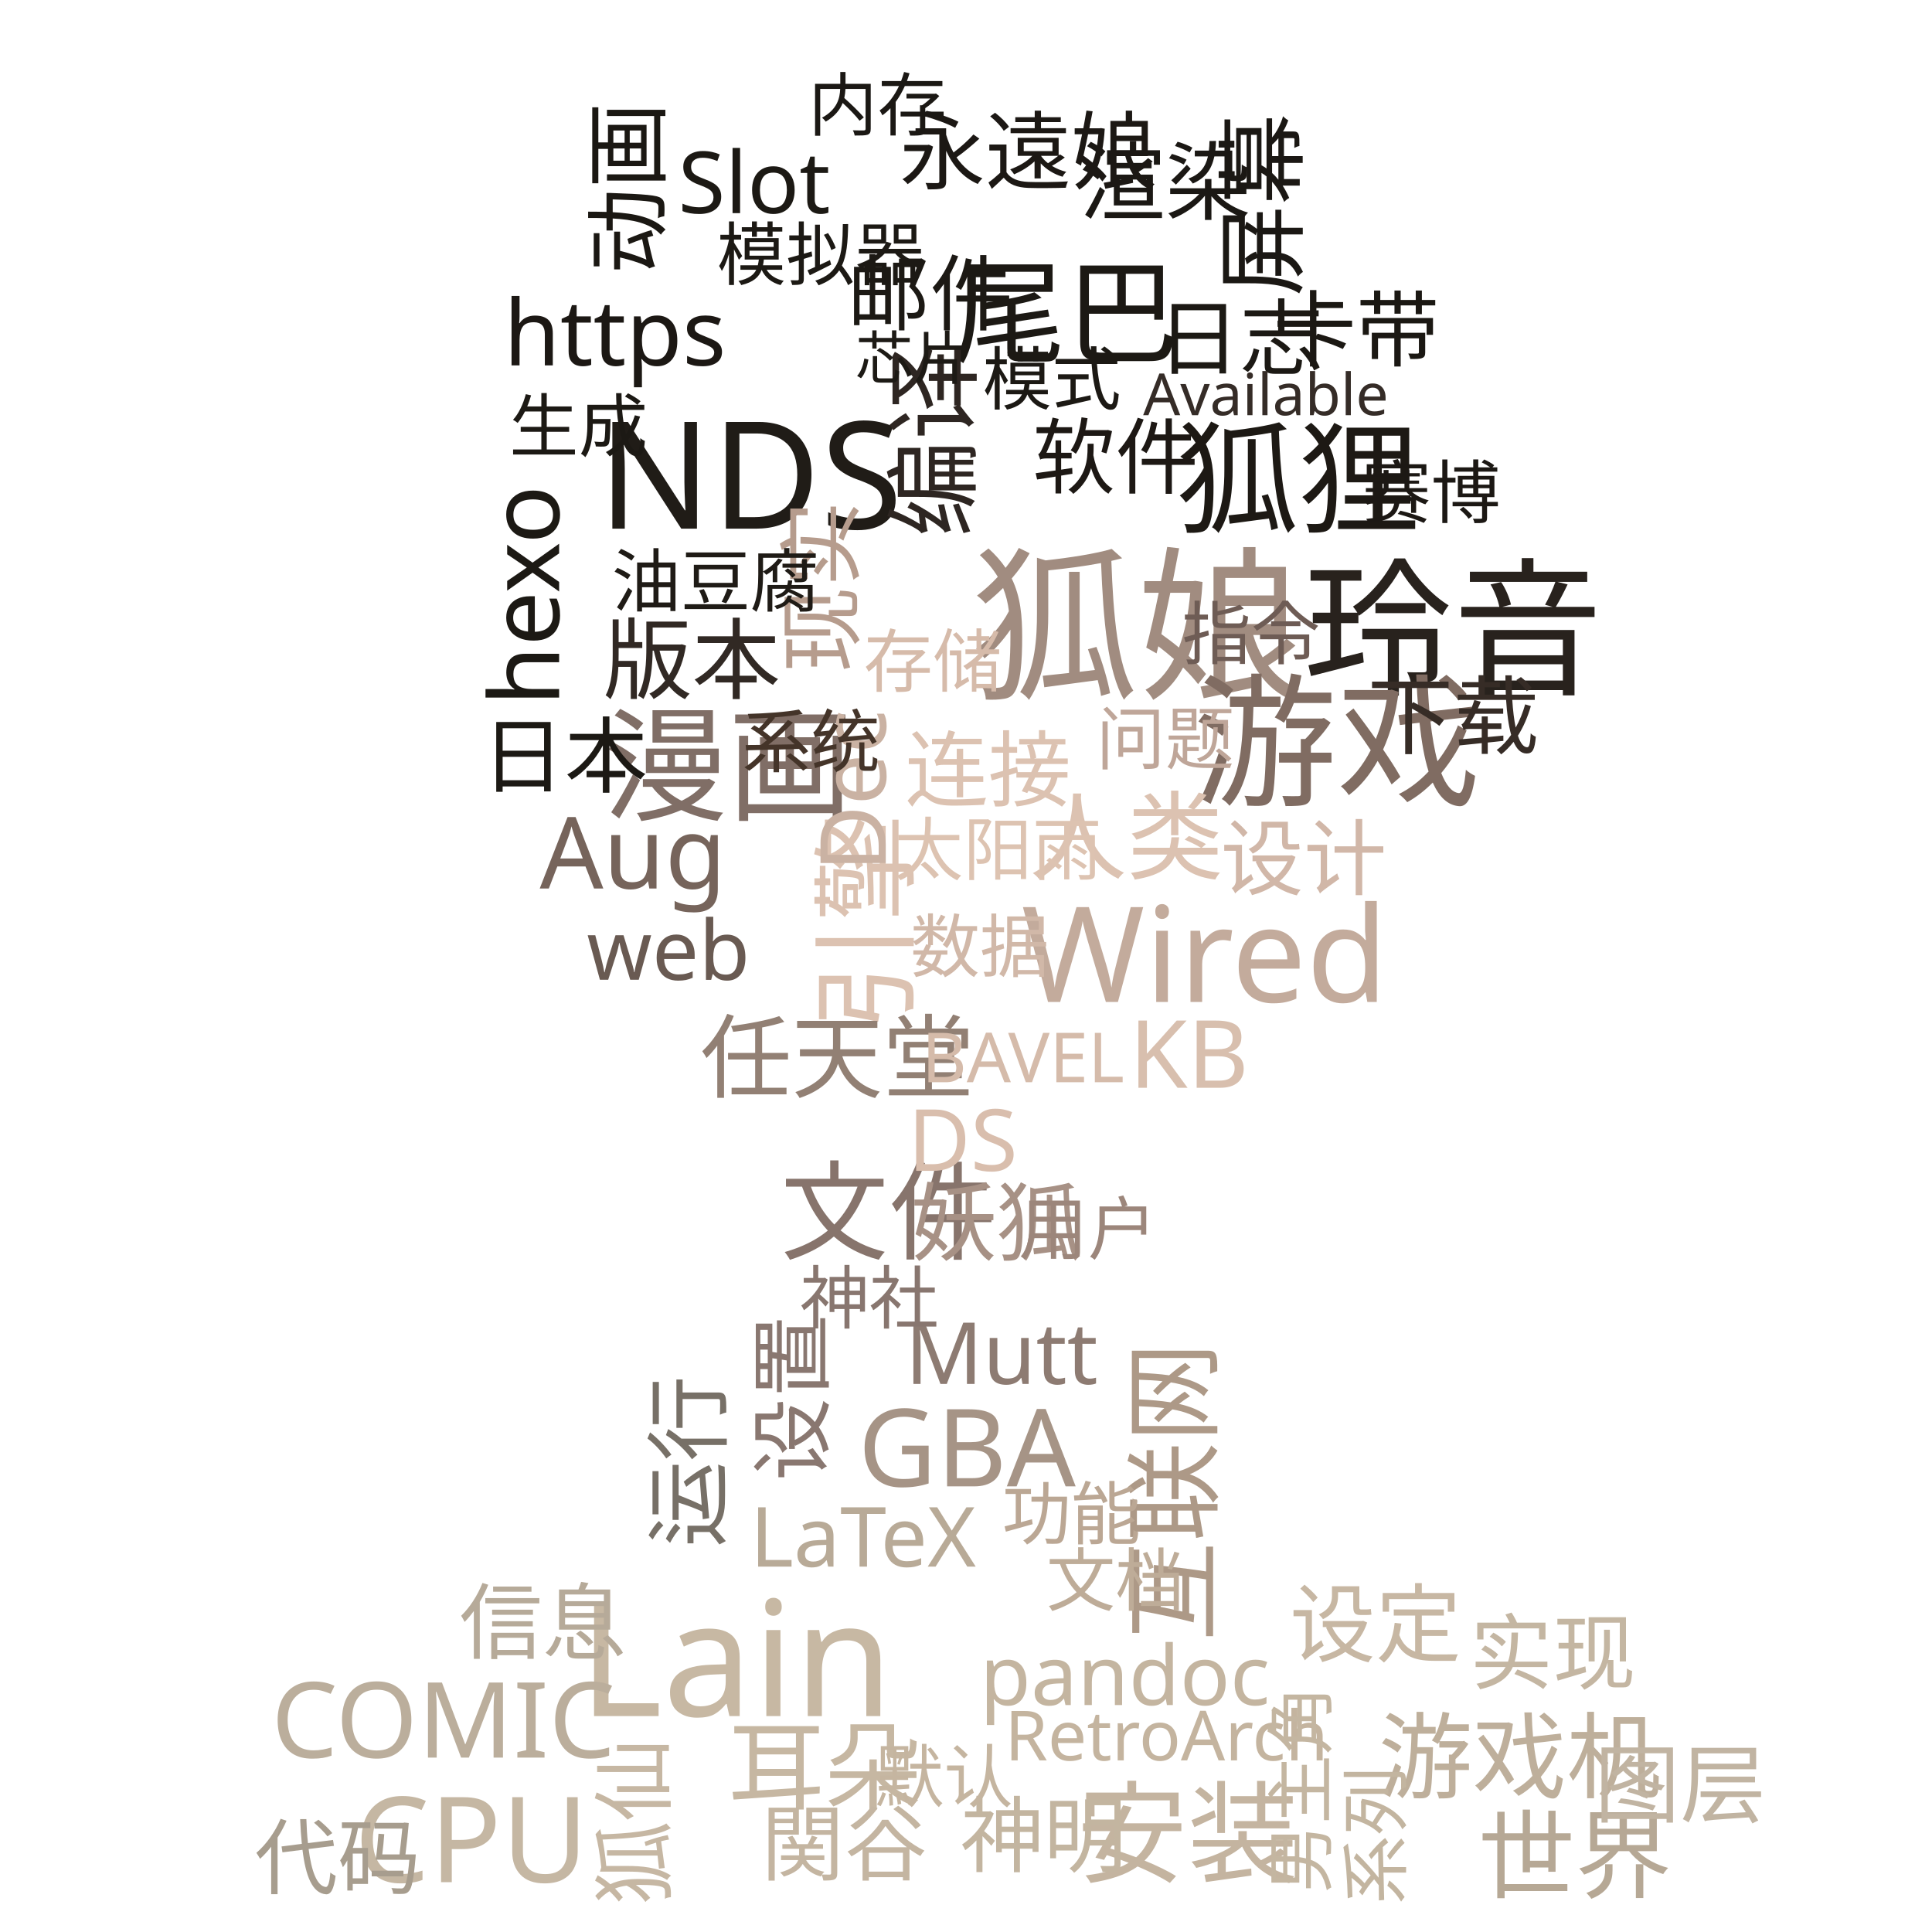
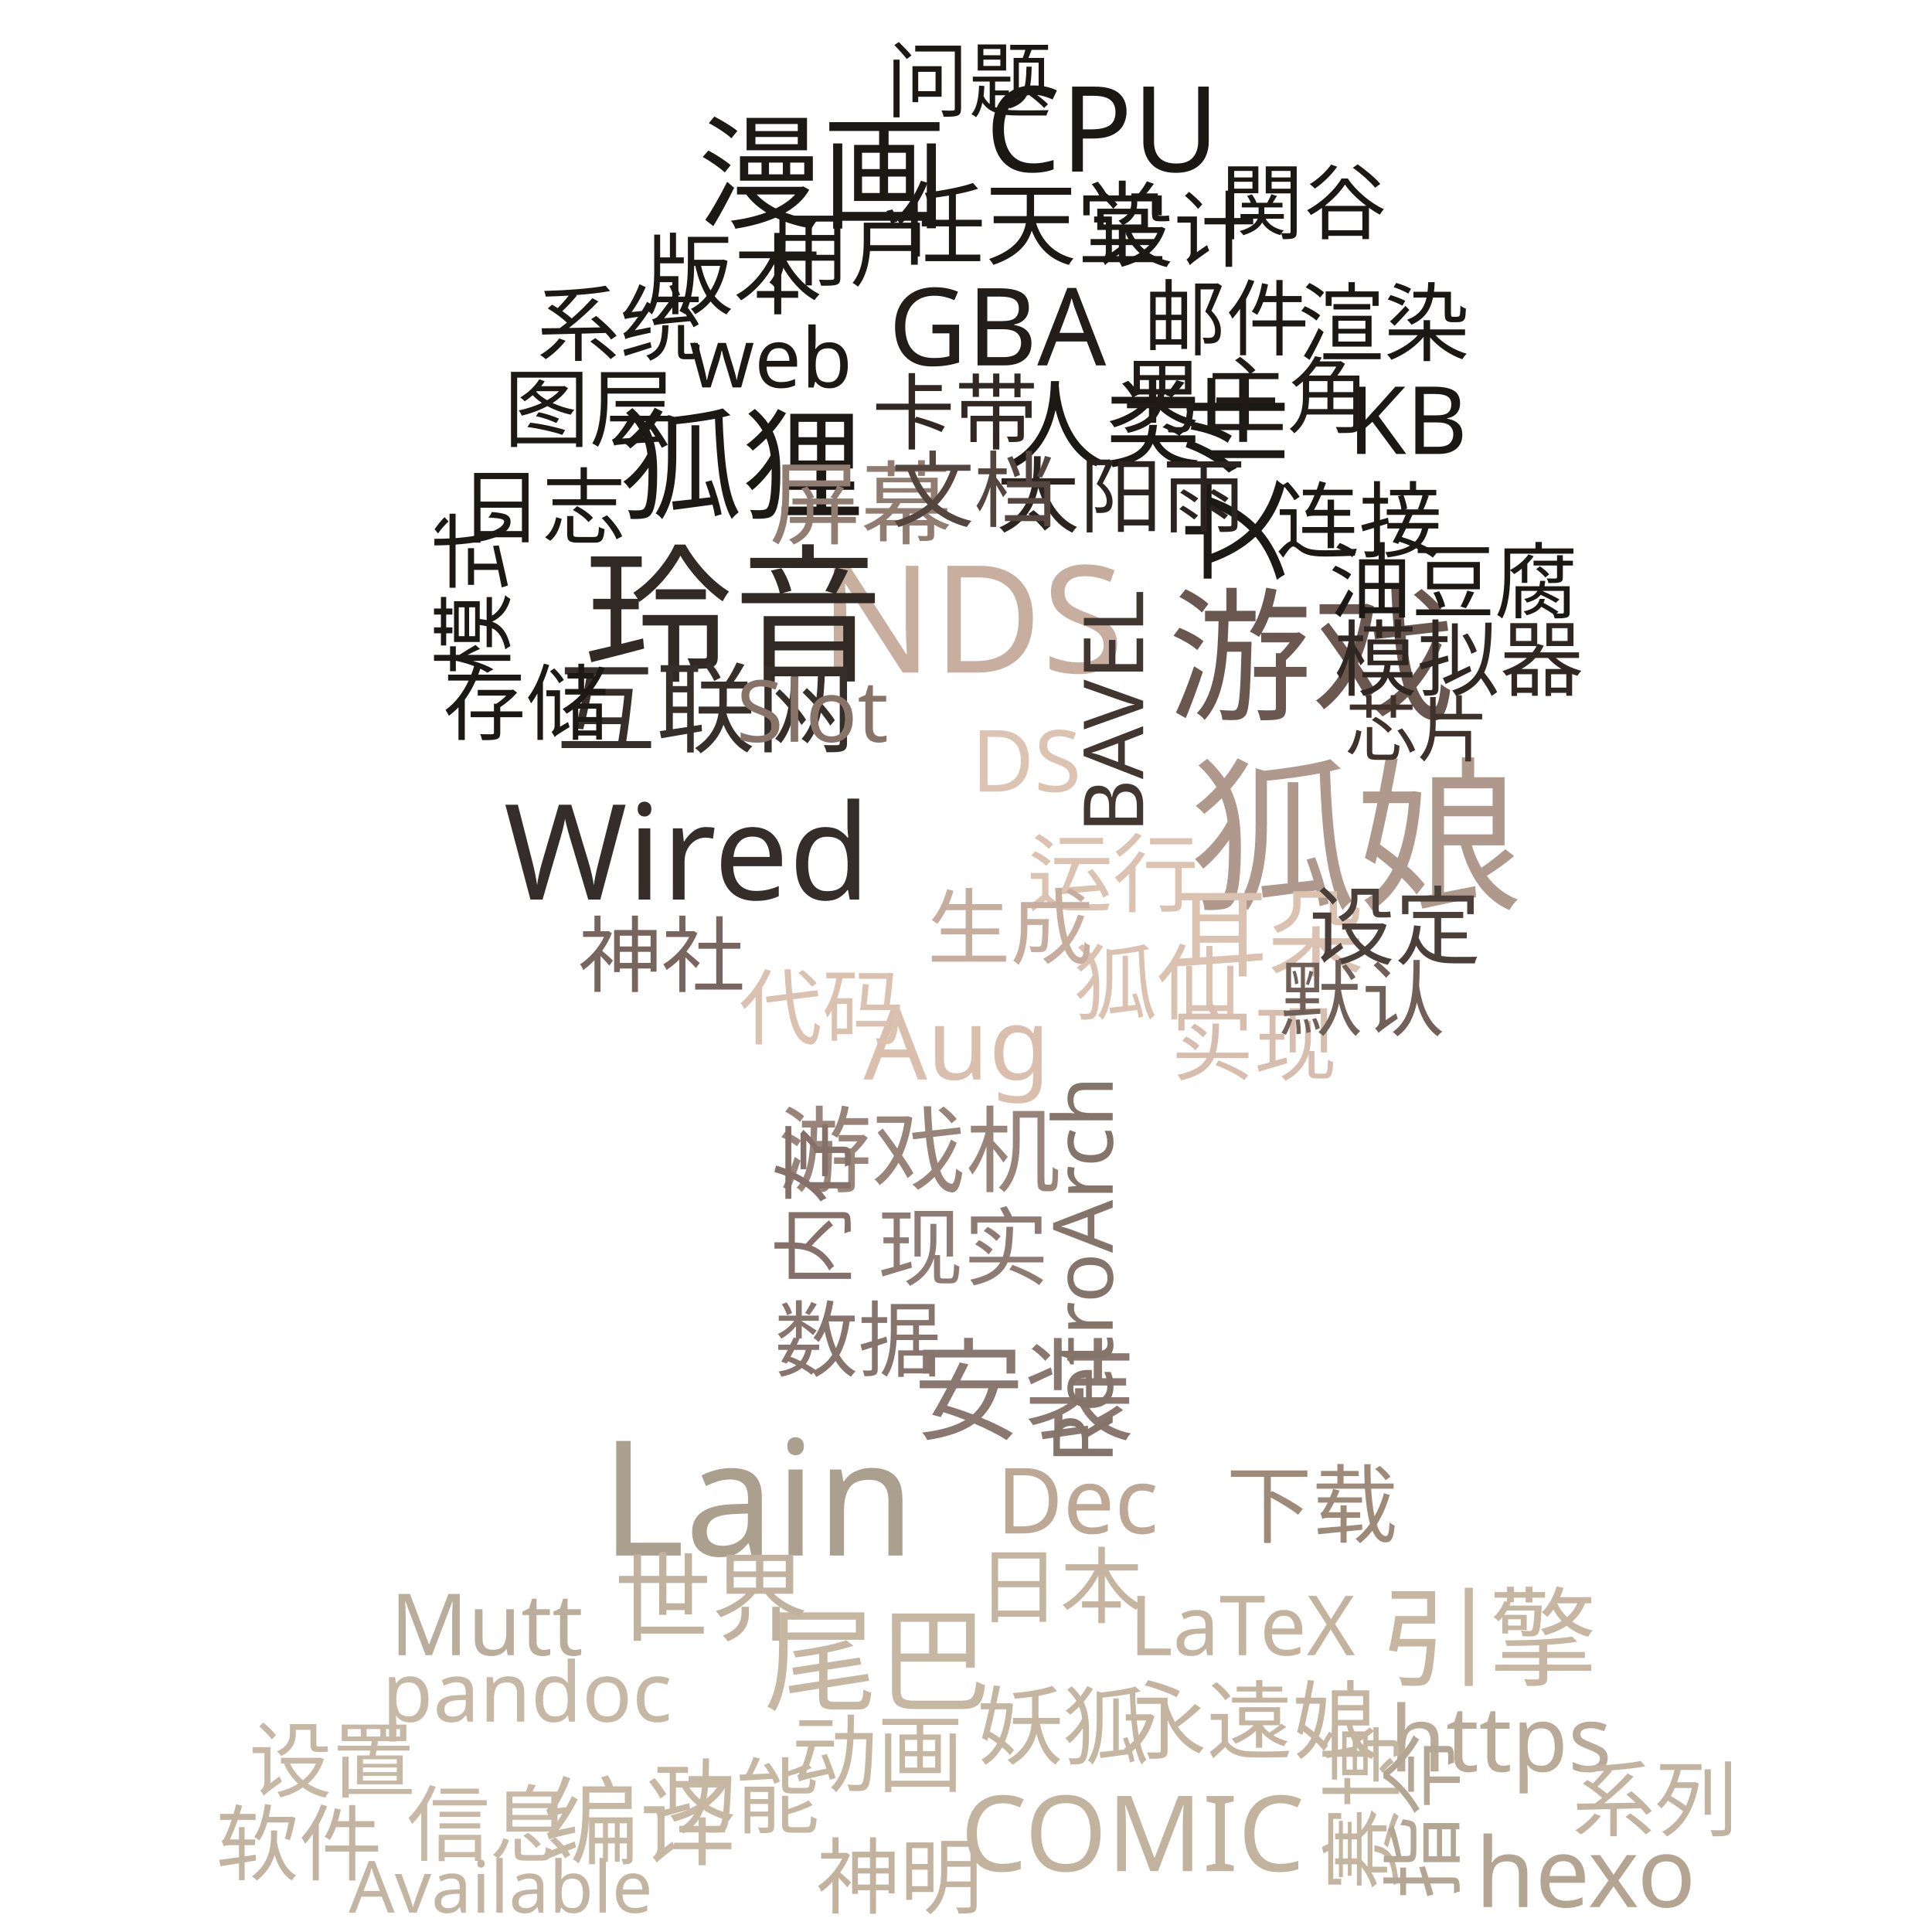
<svg xmlns="http://www.w3.org/2000/svg" width="698" height="698">
  <style>text{font-family:'Droid Sans Mono';font-weight:normal;font-style:normal;}</style>
-   <text transform="translate(351,248)" font-size="60" style="fill:rgb(161, 140, 128)">狐娘</text>
-   <text transform="translate(209,620)" font-size="58" style="fill:rgb(199, 184, 163)">Lain</text>
-   <text transform="translate(216,191)" font-size="54" style="fill:rgb(32, 28, 23)">NDS</text>
-   <text transform="translate(471,247)" font-size="54" style="fill:rgb(40, 34, 29)">玲音</text>
-   <text transform="translate(431,287)" font-size="52" style="fill:rgb(128, 108, 98)">游戏</text>
-   <text transform="translate(369,362)" font-size="48" style="fill:rgb(195, 171, 156)">Wired</text>
-   <text transform="translate(218,293)" font-size="45" style="fill:rgb(128, 110, 102)">漫画</text>
-   <text transform="translate(425,189)" font-size="44" style="fill:rgb(29, 25, 20)">狐狸</text>
-   <text transform="translate(128,680)" font-size="43" style="fill:rgb(197, 183, 163)">CPU</text>
-   <text transform="translate(344,128)" font-size="41" style="fill:rgb(28, 25, 20)">尾巴</text>
-   <text transform="translate(389,677)" font-size="40" style="fill:rgb(196, 180, 160)">安装</text>
-   <text transform="translate(282,452)" font-size="39" style="fill:rgb(135, 116, 108)">文件</text>
-   <text transform="translate(327,372) rotate(-90)" font-size="39" style="fill:rgb(220, 194, 177)">引擎</text>
-   <text transform="translate(310,537)" font-size="39" style="fill:rgb(166, 148, 134)">GBA</text>
-   <text transform="translate(98,635)" font-size="38" style="fill:rgb(187, 174, 156)">COMIC</text>
-   <text transform="translate(195,321)" font-size="36" style="fill:rgb(118, 100, 91)">Aug</text>
-   <text transform="translate(437,593) rotate(-90)" font-size="36" style="fill:rgb(173, 153, 135)">互联网</text>
-   <text transform="translate(534,683)" font-size="35" style="fill:rgb(182, 168, 149)">世界</text>
-   <text transform="translate(350,194) rotate(-90)" font-size="35" style="fill:rgb(46, 38, 34)">编译</text>
-   <text transform="translate(372,315)" font-size="35" style="fill:rgb(220, 194, 177)">人类</text>
-   <text transform="translate(263,651)" font-size="35" style="fill:rgb(198, 183, 162)">耳朵</text>
-   <text transform="translate(202,255) rotate(-90)" font-size="35" style="fill:rgb(28, 25, 20)">hexo</text>
-   <text transform="translate(408,393)" font-size="34" style="fill:rgb(216, 191, 174)">KB</text>
-   <text transform="translate(498,647)" font-size="34" style="fill:rgb(190, 175, 155)">游戏机</text>
-   <text transform="translate(468,107) rotate(-90)" font-size="33" style="fill:rgb(27, 24, 20)">屏幕</text>
-   <text transform="translate(182,132)" font-size="33" style="fill:rgb(28, 24, 20)">https</text>
-   <text transform="translate(253,394)" font-size="33" style="fill:rgb(146, 128, 116)">任天堂</text>
-   <text transform="translate(320,315) rotate(-90)" font-size="33" style="fill:rgb(202, 178, 163)">Dec</text>
-   <text transform="translate(218,250)" font-size="32" style="fill:rgb(49, 41, 36)">版本</text>
-   <text transform="translate(494,270)" font-size="31" style="fill:rgb(54, 44, 38)">下载</text>
-   <text transform="translate(390,77)" font-size="31" style="fill:rgb(27, 24, 20)">渲染</text>
-   <text transform="translate(308,243) rotate(-90)" font-size="31" style="fill:rgb(182, 156, 141)">现实</text>
-   <text transform="translate(328,423)" font-size="31" style="fill:rgb(217, 190, 173)">DS</text>
-   <text transform="translate(576,656)" font-size="31" style="fill:rgb(193, 180, 162)">图层</text>
-   <text transform="translate(325,66)" font-size="31" style="fill:rgb(28, 24, 20)">永遠娘</text>
-   <text transform="translate(329,453)" font-size="31" style="fill:rgb(167, 145, 133)">妖狐</text>
-   <text transform="translate(260,559) rotate(-90)" font-size="31" style="fill:rgb(119, 112, 103)">运行</text>
-   <text transform="translate(466,598)" font-size="31" style="fill:rgb(199, 183, 163)">设定</text>
-   <text transform="translate(238,99) rotate(-90)" font-size="31" style="fill:rgb(27, 24, 19)">动画</text>
-   <text transform="translate(327,500)" font-size="31" style="fill:rgb(141, 123, 114)">Mutt</text>
-   <text transform="translate(245,77)" font-size="31" style="fill:rgb(28, 25, 20)">Slot</text>
-   <text transform="translate(297,535) rotate(-90)" font-size="30" style="fill:rgb(137, 119, 112)">设置</text>
-   <text transform="translate(354,616)" font-size="30" style="fill:rgb(196, 181, 160)">pandoc</text>
-   <text transform="translate(347,674)" font-size="30" style="fill:rgb(195, 181, 160)">神明</text>
-   <text transform="translate(240,688) rotate(-90)" font-size="30" style="fill:rgb(198, 183, 163)">狐仙</text>
-   <text transform="translate(271,566)" font-size="30" style="fill:rgb(184, 170, 151)">LaTeX</text>
-   <text transform="translate(92,682)" font-size="30" style="fill:rgb(167, 157, 142)">代码</text>
-   <text transform="translate(327,289)" font-size="30" style="fill:rgb(220, 194, 177)">连接</text>
-   <text transform="translate(418,133)" font-size="30" style="fill:rgb(28, 25, 20)">日志</text>
-   <text transform="translate(174,284)" font-size="30" style="fill:rgb(28, 25, 20)">日本</text>
-   <text transform="translate(275,677)" font-size="30" style="fill:rgb(196, 181, 161)">関谷</text>
-   <text transform="translate(441,321)" font-size="30" style="fill:rgb(209, 183, 168)">设计</text>
-   <text transform="translate(166,597)" font-size="30" style="fill:rgb(182, 170, 153)">信息</text>
-   <text transform="translate(460,130)" font-size="30" style="fill:rgb(27, 24, 19)">卡带</text>
-   <text transform="translate(531,608)" font-size="30" style="fill:rgb(196, 182, 162)">实现</text>
-   <text transform="translate(306,117)" font-size="30" style="fill:rgb(28, 25, 20)">邮件</text>
-   <text transform="translate(373,176)" font-size="30" style="fill:rgb(29, 24, 20)">软件</text>
-   <text transform="translate(212,354)" font-size="30" style="fill:rgb(105, 90, 82)">web</text>
-   <text transform="translate(363,636)" font-size="25" style="fill:rgb(196, 180, 159)">RetroArch</text>
-   <text transform="translate(184,163)" font-size="25" style="fill:rgb(28, 25, 20)">生成</text>
-   <text transform="translate(268,277)" font-size="25" style="fill:rgb(68, 52, 41)">系统</text>
-   <text transform="translate(221,219)" font-size="25" style="fill:rgb(31, 27, 22)">油豆腐</text>
-   <text transform="translate(492,187)" font-size="25" style="fill:rgb(28, 24, 20)">赛博</text>
-   <text transform="translate(506,688) rotate(-90)" font-size="25" style="fill:rgb(195, 181, 160)">系列</text>
-   <text transform="translate(289,478)" font-size="25" style="fill:rgb(136, 118, 111)">神社</text>
-   <text transform="translate(362,556)" font-size="25" style="fill:rgb(187, 167, 148)">功能</text>
-   <text transform="translate(355,146)" font-size="25" style="fill:rgb(28, 25, 20)">模式</text>
-   <text transform="translate(323,316)" font-size="25" style="fill:rgb(221, 195, 177)">太阳雨</text>
-   <text transform="translate(333,391)" font-size="25" style="fill:rgb(213, 187, 170)">BAVEL</text>
-   <text transform="translate(259,101)" font-size="25" style="fill:rgb(28, 25, 20)">模拟器</text>
-   <text transform="translate(329,351)" font-size="25" style="fill:rgb(209, 184, 168)">数据</text>
-   <text transform="translate(396,276)" font-size="25" style="fill:rgb(191, 166, 153)">问题</text>
-   <text transform="translate(479,684) rotate(-90)" font-size="25" style="fill:rgb(196, 182, 161)">男主角</text>
-   <text transform="translate(312,248)" font-size="25" style="fill:rgb(214, 187, 170)">存储</text>
-   <text transform="translate(427,238)" font-size="25" style="fill:rgb(110, 92, 85)">指令</text>
-   <text transform="translate(378,580)" font-size="25" style="fill:rgb(190, 172, 152)">文档</text>
-   <text transform="translate(292,47)" font-size="25" style="fill:rgb(27, 24, 20)">内存</text>
-   <text transform="translate(368,453)" font-size="25" style="fill:rgb(156, 134, 123)">用户</text>
-   <text transform="translate(316,651)" font-size="25" style="fill:rgb(197, 181, 160)">默认</text>
-   <text transform="translate(413,150)" font-size="21" style="fill:rgb(53, 44, 39)">Available</text>
-   <text transform="translate(309,137)" font-size="21" style="fill:rgb(29, 26, 21)">芯片</text>
+   <text transform="translate(430,324)" font-size="60" style="fill:rgb(175, 152, 140)">狐娘</text>
+   <text transform="translate(217,562)" font-size="58" style="fill:rgb(171, 159, 142)">Lain</text>
+   <text transform="translate(296,243)" font-size="54" style="fill:rgb(199, 174, 159)">NDS</text>
+   <text transform="translate(211,242)" font-size="54" style="fill:rgb(48, 41, 36)">玲音</text>
+   <text transform="translate(422,256)" font-size="52" style="fill:rgb(106, 87, 79)">游戏</text>
+   <text transform="translate(182,325)" font-size="48" style="fill:rgb(53, 45, 41)">Wired</text>
+   <text transform="translate(252,79)" font-size="45" style="fill:rgb(28, 25, 20)">漫画</text>
+   <text transform="translate(224,184)" font-size="44" style="fill:rgb(28, 25, 20)">狐狸</text>
+   <text transform="translate(356,62)" font-size="43" style="fill:rgb(27, 24, 19)">CPU</text>
+   <text transform="translate(276,615)" font-size="41" style="fill:rgb(198, 183, 163)">尾巴</text>
+   <text transform="translate(330,517)" font-size="40" style="fill:rgb(137, 119, 112)">安装</text>
+   <text transform="translate(461,211) rotate(-90)" font-size="39" style="fill:rgb(28, 24, 20)">文件</text>
+   <text transform="translate(499,606)" font-size="39" style="fill:rgb(198, 182, 162)">引擎</text>
+   <text transform="translate(321,132)" font-size="39" style="fill:rgb(34, 29, 24)">GBA</text>
+   <text transform="translate(347,676)" font-size="38" style="fill:rgb(194, 179, 158)">COMIC</text>
+   <text transform="translate(312,390)" font-size="36" style="fill:rgb(218, 191, 174)">Aug</text>
+   <text transform="translate(201,269)" font-size="36" style="fill:rgb(54, 46, 40)">互联网</text>
+   <text transform="translate(222,590)" font-size="35" style="fill:rgb(193, 178, 159)">世界</text>
+   <text transform="translate(196,671)" font-size="35" style="fill:rgb(199, 184, 164)">编译</text>
+   <text transform="translate(364,166)" font-size="35" style="fill:rgb(28, 24, 20)">人类</text>
+   <text transform="translate(423,350)" font-size="35" style="fill:rgb(219, 193, 176)">耳朵</text>
+   <text transform="translate(533,689)" font-size="35" style="fill:rgb(179, 165, 146)">hexo</text>
+   <text transform="translate(487,164)" font-size="34" style="fill:rgb(27, 24, 20)">KB</text>
+   <text transform="translate(281,428)" font-size="34" style="fill:rgb(153, 132, 122)">游戏机</text>
+   <text transform="translate(278,194)" font-size="33" style="fill:rgb(144, 124, 112)">屏幕</text>
+   <text transform="translate(502,640)" font-size="33" style="fill:rgb(185, 171, 151)">https</text>
+   <text transform="translate(323,93)" font-size="33" style="fill:rgb(28, 24, 20)">任天堂</text>
+   <text transform="translate(360,554)" font-size="33" style="fill:rgb(188, 168, 149)">Dec</text>
+   <text transform="translate(233,111)" font-size="32" style="fill:rgb(28, 25, 20)">版本</text>
+   <text transform="translate(443,555)" font-size="31" style="fill:rgb(157, 138, 121)">下载</text>
+   <text transform="translate(469,128)" font-size="31" style="fill:rgb(27, 24, 20)">渲染</text>
+   <text transform="translate(317,462)" font-size="31" style="fill:rgb(142, 123, 115)">现实</text>
+   <text transform="translate(351,286)" font-size="31" style="fill:rgb(221, 195, 177)">DS</text>
+   <text transform="translate(182,159)" font-size="31" style="fill:rgb(28, 24, 20)">图层</text>
+   <text transform="translate(405,633)" font-size="31" style="fill:rgb(197, 181, 160)">永遠娘</text>
+   <text transform="translate(353,635)" font-size="31" style="fill:rgb(197, 182, 161)">妖狐</text>
+   <text transform="translate(371,327)" font-size="31" style="fill:rgb(220, 194, 177)">运行</text>
+   <text transform="translate(473,346)" font-size="31" style="fill:rgb(75, 63, 57)">设定</text>
+   <text transform="translate(286,645)" font-size="31" style="fill:rgb(197, 182, 161)">动画</text>
+   <text transform="translate(141,598)" font-size="31" style="fill:rgb(186, 173, 155)">Mutt</text>
+   <text transform="translate(266,268)" font-size="31" style="fill:rgb(135, 115, 104)">Slot</text>
+   <text transform="translate(90,647)" font-size="30" style="fill:rgb(199, 184, 165)">设置</text>
+   <text transform="translate(138,622)" font-size="30" style="fill:rgb(199, 184, 165)">pandoc</text>
+   <text transform="translate(295,689)" font-size="30" style="fill:rgb(194, 178, 158)">神明</text>
+   <text transform="translate(388,366)" font-size="30" style="fill:rgb(219, 193, 176)">狐仙</text>
+   <text transform="translate(408,598)" font-size="30" style="fill:rgb(196, 180, 159)">LaTeX</text>
+   <text transform="translate(267,375)" font-size="30" style="fill:rgb(219, 193, 176)">代码</text>
+   <text transform="translate(461,199)" font-size="30" style="fill:rgb(28, 25, 20)">连接</text>
+   <text transform="translate(166,194)" font-size="30" style="fill:rgb(28, 25, 20)">日志</text>
+   <text transform="translate(353,584)" font-size="30" style="fill:rgb(197, 181, 160)">日本</text>
+   <text transform="translate(441,84)" font-size="30" style="fill:rgb(27, 24, 20)">関谷</text>
+   <text transform="translate(394,94)" font-size="30" style="fill:rgb(27, 24, 19)">设计</text>
+   <text transform="translate(147,670)" font-size="30" style="fill:rgb(199, 185, 165)">信息</text>
+   <text transform="translate(315,160)" font-size="30" style="fill:rgb(49, 40, 35)">卡带</text>
+   <text transform="translate(423,388)" font-size="30" style="fill:rgb(215, 189, 173)">实现</text>
+   <text transform="translate(413,126)" font-size="30" style="fill:rgb(28, 25, 20)">邮件</text>
+   <text transform="translate(78,677)" font-size="30" style="fill:rgb(194, 180, 161)">软件</text>
+   <text transform="translate(249,140)" font-size="30" style="fill:rgb(28, 25, 20)">web</text>
+   <text transform="translate(402,529) rotate(-90)" font-size="30" style="fill:rgb(132, 116, 105)">RetroArch</text>
+   <text transform="translate(335,346)" font-size="30" style="fill:rgb(198, 173, 158)">生成</text>
+   <text transform="translate(194,128)" font-size="30" style="fill:rgb(28, 25, 20)">系统</text>
+   <text transform="translate(480,221)" font-size="30" style="fill:rgb(28, 25, 20)">油豆腐</text>
+   <text transform="translate(503,683) rotate(-90)" font-size="30" style="fill:rgb(195, 181, 160)">赛博</text>
+   <text transform="translate(568,661)" font-size="30" style="fill:rgb(194, 180, 161)">系列</text>
+   <text transform="translate(209,356)" font-size="30" style="fill:rgb(120, 102, 94)">神社</text>
+   <text transform="translate(236,660)" font-size="30" style="fill:rgb(198, 183, 163)">功能</text>
+   <text transform="translate(182,244) rotate(-90)" font-size="30" style="fill:rgb(28, 25, 20)">模式</text>
+   <text transform="translate(360,190)" font-size="30" style="fill:rgb(42, 35, 31)">太阳雨</text>
+   <text transform="translate(413,301) rotate(-90)" font-size="30" style="fill:rgb(66, 54, 48)">BAVEL</text>
+   <text transform="translate(482,249)" font-size="30" style="fill:rgb(48, 39, 34)">模拟器</text>
+   <text transform="translate(280,495)" font-size="30" style="fill:rgb(134, 116, 109)">数据</text>
+   <text transform="translate(320,40)" font-size="30" style="fill:rgb(27, 24, 19)">问题</text>
+   <text transform="translate(405,154)" font-size="30" style="fill:rgb(32, 27, 22)">男主角</text>
+   <text transform="translate(160,265)" font-size="30" style="fill:rgb(28, 24, 20)">存储</text>
+   <text transform="translate(525,686) rotate(-90)" font-size="30" style="fill:rgb(179, 166, 146)">指令</text>
+   <text transform="translate(322,188)" font-size="30" style="fill:rgb(84, 70, 63)">文档</text>
+   <text transform="translate(305,465) rotate(-90)" font-size="30" style="fill:rgb(133, 113, 105)">内存</text>
+   <text transform="translate(277,101)" font-size="30" style="fill:rgb(28, 24, 20)">用户</text>
+   <text transform="translate(462,372)" font-size="30" style="fill:rgb(112, 96, 87)">默认</text>
+   <text transform="translate(126,691)" font-size="26" style="fill:rgb(195, 181, 162)">Available</text>
+   <text transform="translate(486,273)" font-size="26" style="fill:rgb(63, 50, 43)">芯片</text>
</svg>
